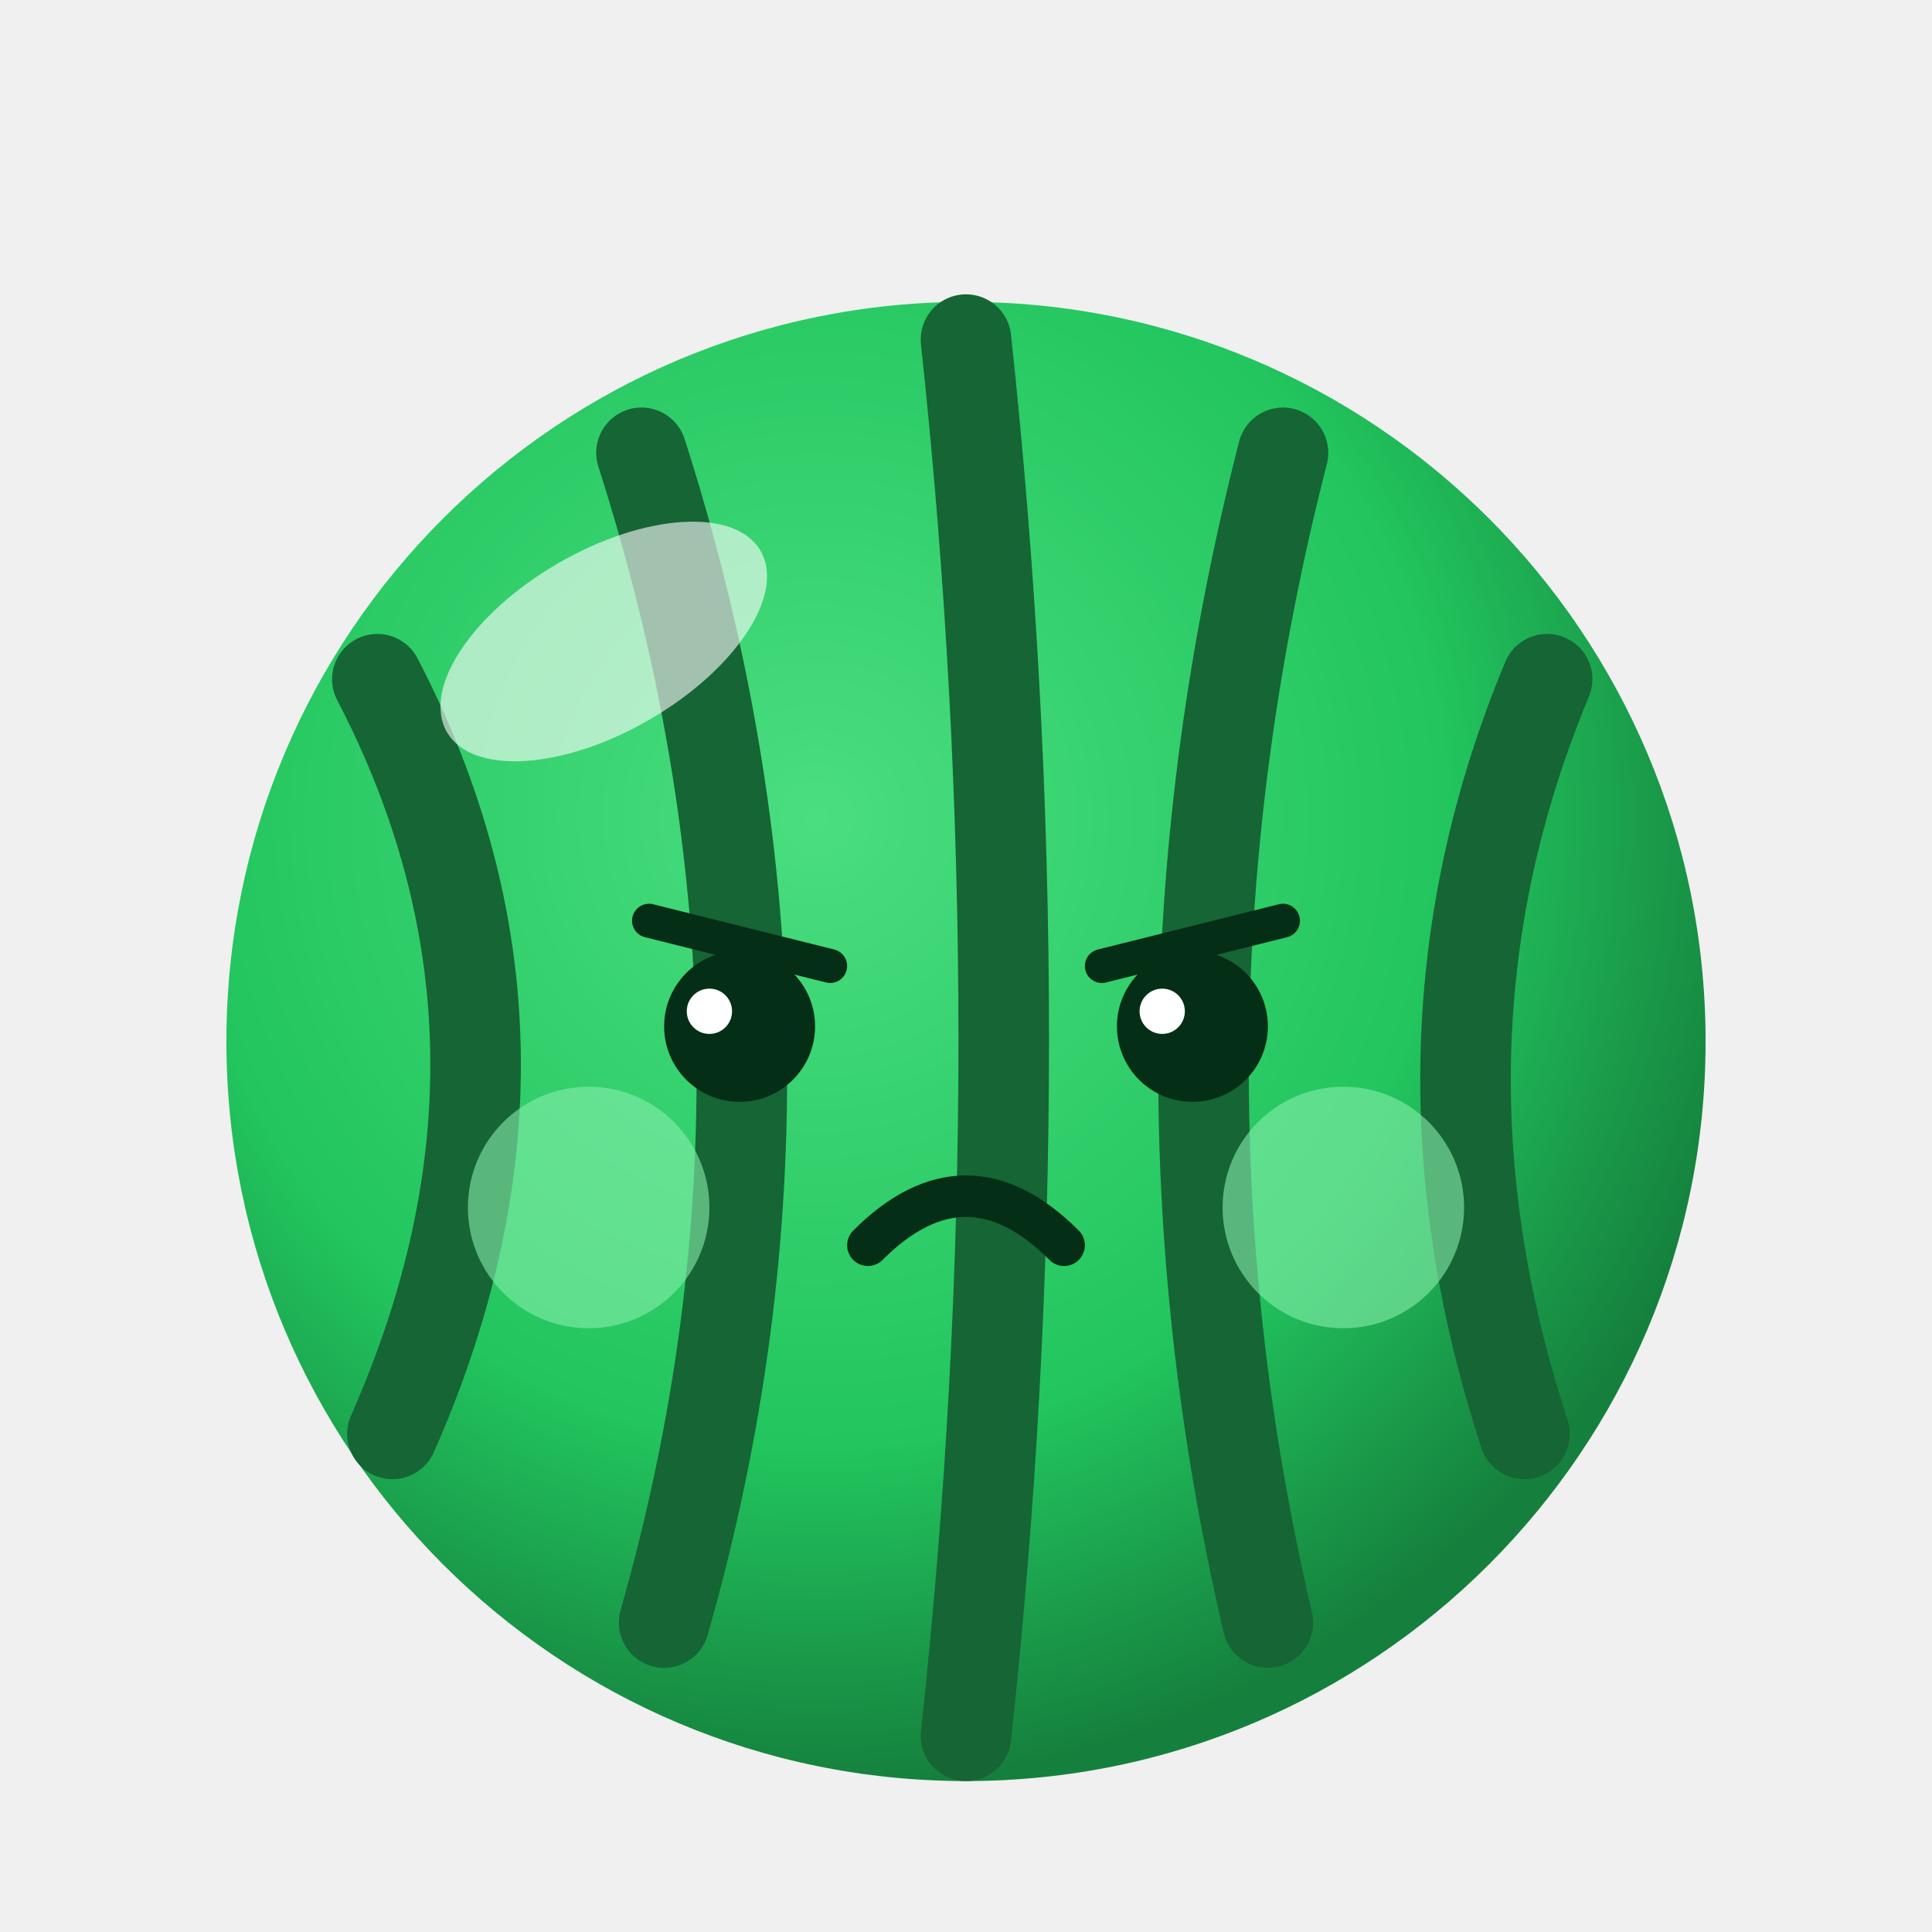
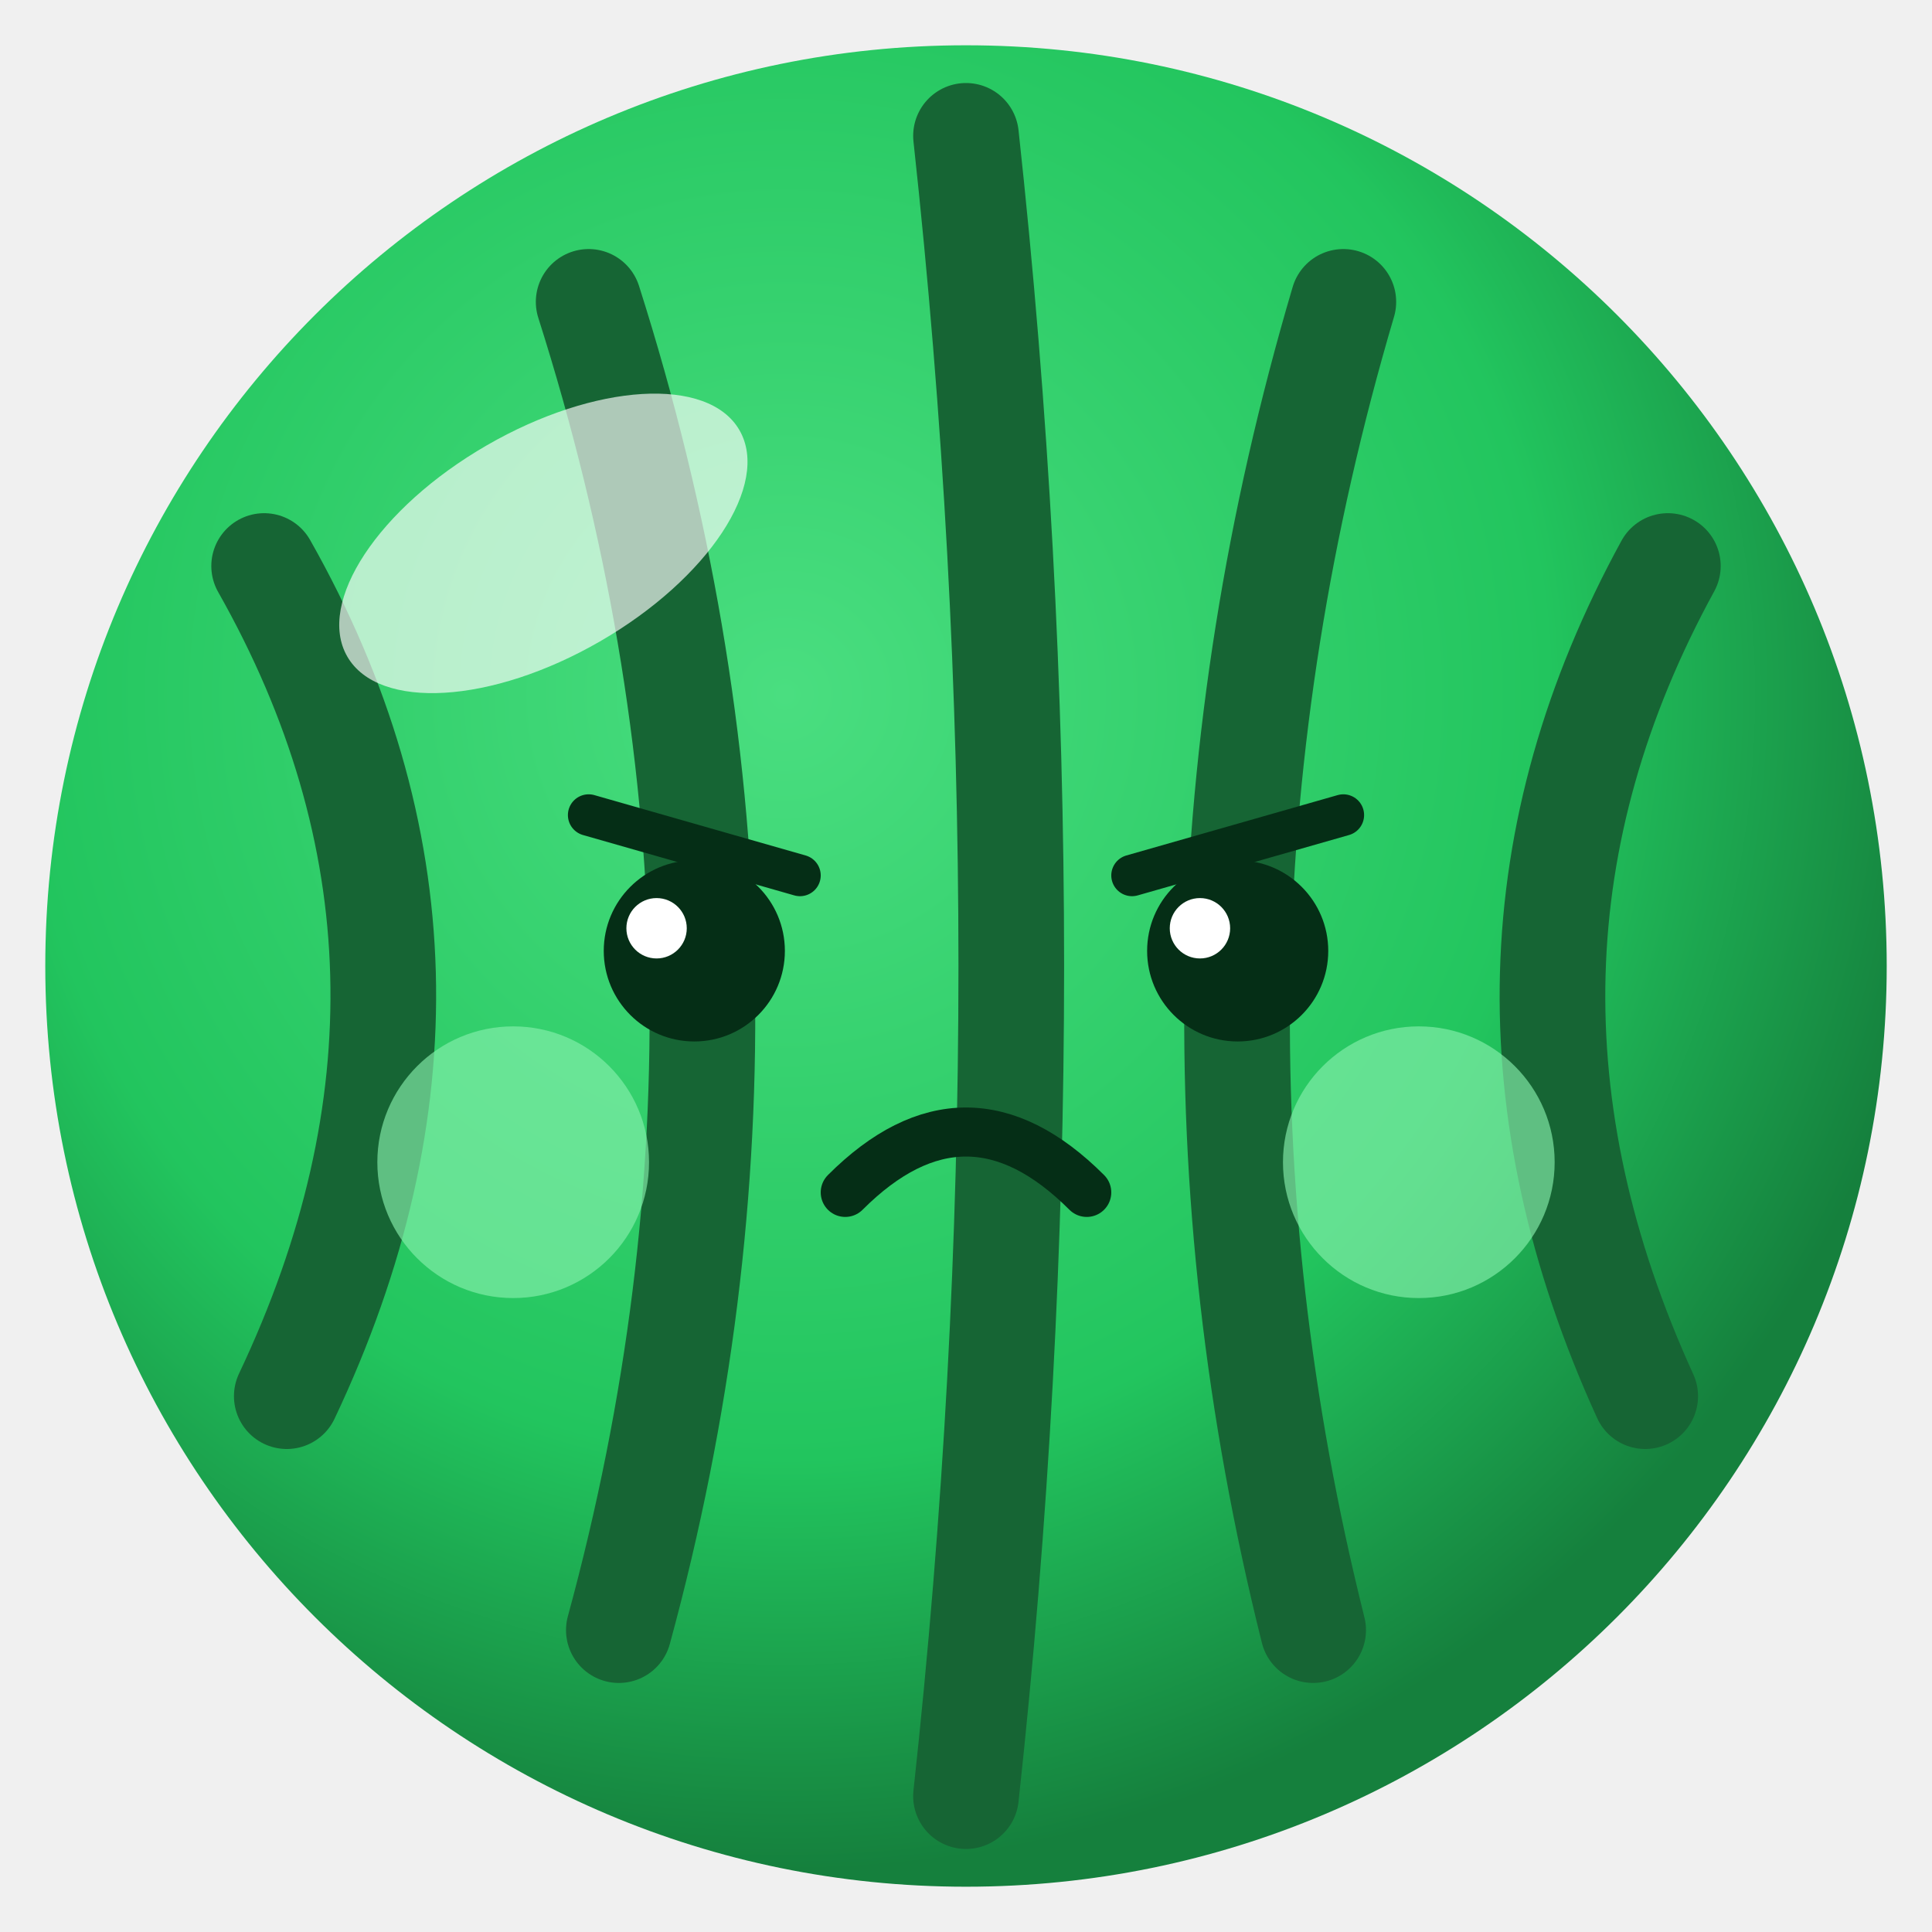
<svg xmlns="http://www.w3.org/2000/svg" viewBox="0 0 256 256" width="256" height="256">
  <defs>
    <radialGradient id="wmHalfGrad" cx="40%" cy="35%" r="65%">
      <stop offset="0%" stop-color="#4ade80" />
      <stop offset="65%" stop-color="#22c55e" />
      <stop offset="100%" stop-color="#15803d" />
    </radialGradient>
  </defs>
-   <circle cx="128" cy="138" r="98" fill="url(#wmHalfGrad)" />
-   <g fill="none" stroke="#166534" stroke-width="12" stroke-linecap="round">
-     <path d="M50,90 Q75,138 52,190" />
-     <path d="M85,60 Q110,138 88,215" />
-     <path d="M128,45 Q138,138 128,230" />
-     <path d="M170,60 Q150,138 168,215" />
-     <path d="M205,90 Q185,138 202,190" />
+   <circle cx="128" cy="128" r="122" fill="url(#wmHalfGrad)" />
+   <g fill="none" stroke="#166534" stroke-width="14" stroke-linecap="round">
+     <path d="M35,75 Q65,128 38,185" />
+     <path d="M78,40 Q106,128 82,216" />
+     <path d="M128,18 Q140,128 128,238" />
+     <path d="M178,40 Q152,128 174,216" />
+     <path d="M221,75 Q192,128 218,185" />
  </g>
-   <ellipse cx="80" cy="85" rx="24" ry="12" fill="#ffffff" opacity="0.6" transform="rotate(-30 80 85)" />
-   <circle cx="78" cy="160" r="16" fill="#86efac" opacity="0.6" />
-   <circle cx="178" cy="160" r="16" fill="#86efac" opacity="0.6" />
-   <circle cx="98" cy="136" r="10" fill="#052e16" />
-   <circle cx="94" cy="134" r="3" fill="#ffffff" />
-   <circle cx="158" cy="136" r="10" fill="#052e16" />
-   <circle cx="154" cy="134" r="3" fill="#ffffff" />
-   <path d="M86,122 L110,128" stroke="#052e16" stroke-width="4.5" stroke-linecap="round" />
-   <path d="M170,122 L146,128" stroke="#052e16" stroke-width="4.5" stroke-linecap="round" />
-   <path d="M115,165 Q128,152 141,165" fill="none" stroke="#052e16" stroke-width="5.5" stroke-linecap="round" />
+   <ellipse cx="72" cy="72" rx="30" ry="15" fill="#ffffff" opacity="0.65" transform="rotate(-30 72 72)" />
+   <circle cx="68" cy="154" r="18" fill="#86efac" opacity="0.65" />
+   <circle cx="188" cy="154" r="18" fill="#86efac" opacity="0.65" />
+   <circle cx="92" cy="126" r="12" fill="#052e16" />
+   <circle cx="87" cy="123" r="4" fill="#ffffff" />
+   <circle cx="164" cy="126" r="12" fill="#052e16" />
+   <circle cx="159" cy="123" r="4" fill="#ffffff" />
+   <path d="M78,108 L106,116" stroke="#052e16" stroke-width="5.5" stroke-linecap="round" />
+   <path d="M178,108 L150,116" stroke="#052e16" stroke-width="5.5" stroke-linecap="round" />
+   <path d="M112,158 Q128,142 144,158" fill="none" stroke="#052e16" stroke-width="6.5" stroke-linecap="round" />
</svg>
